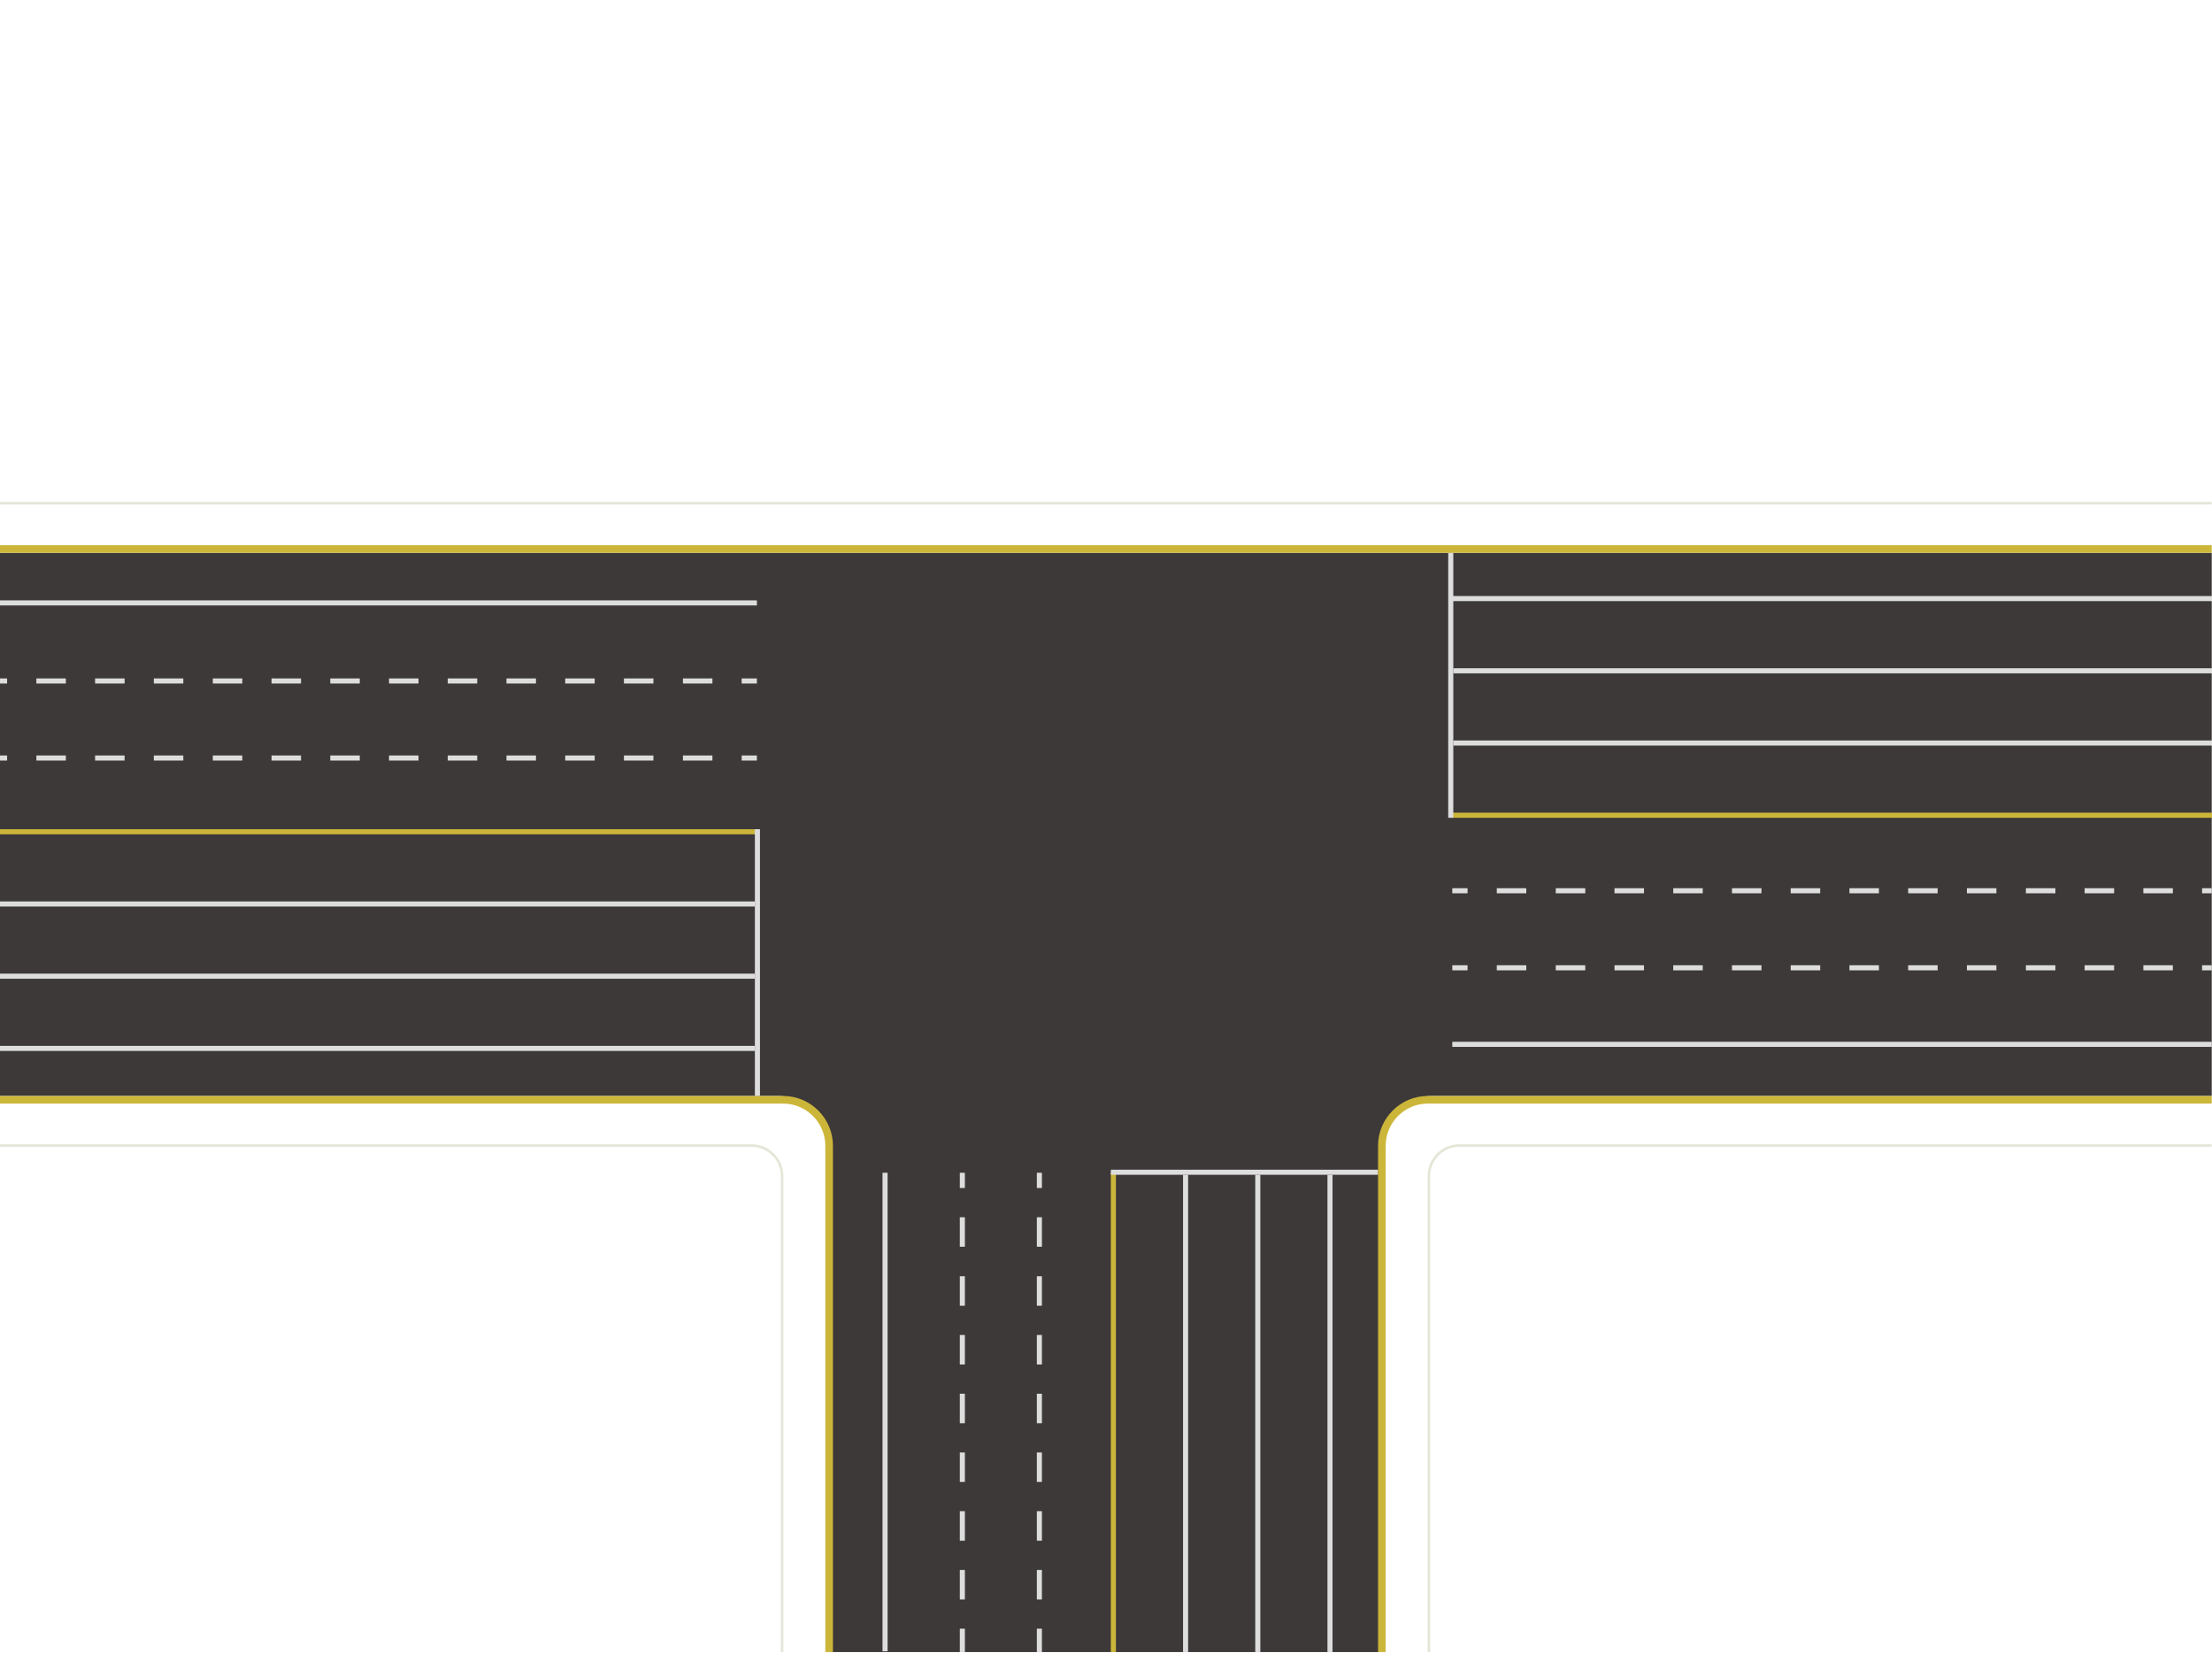
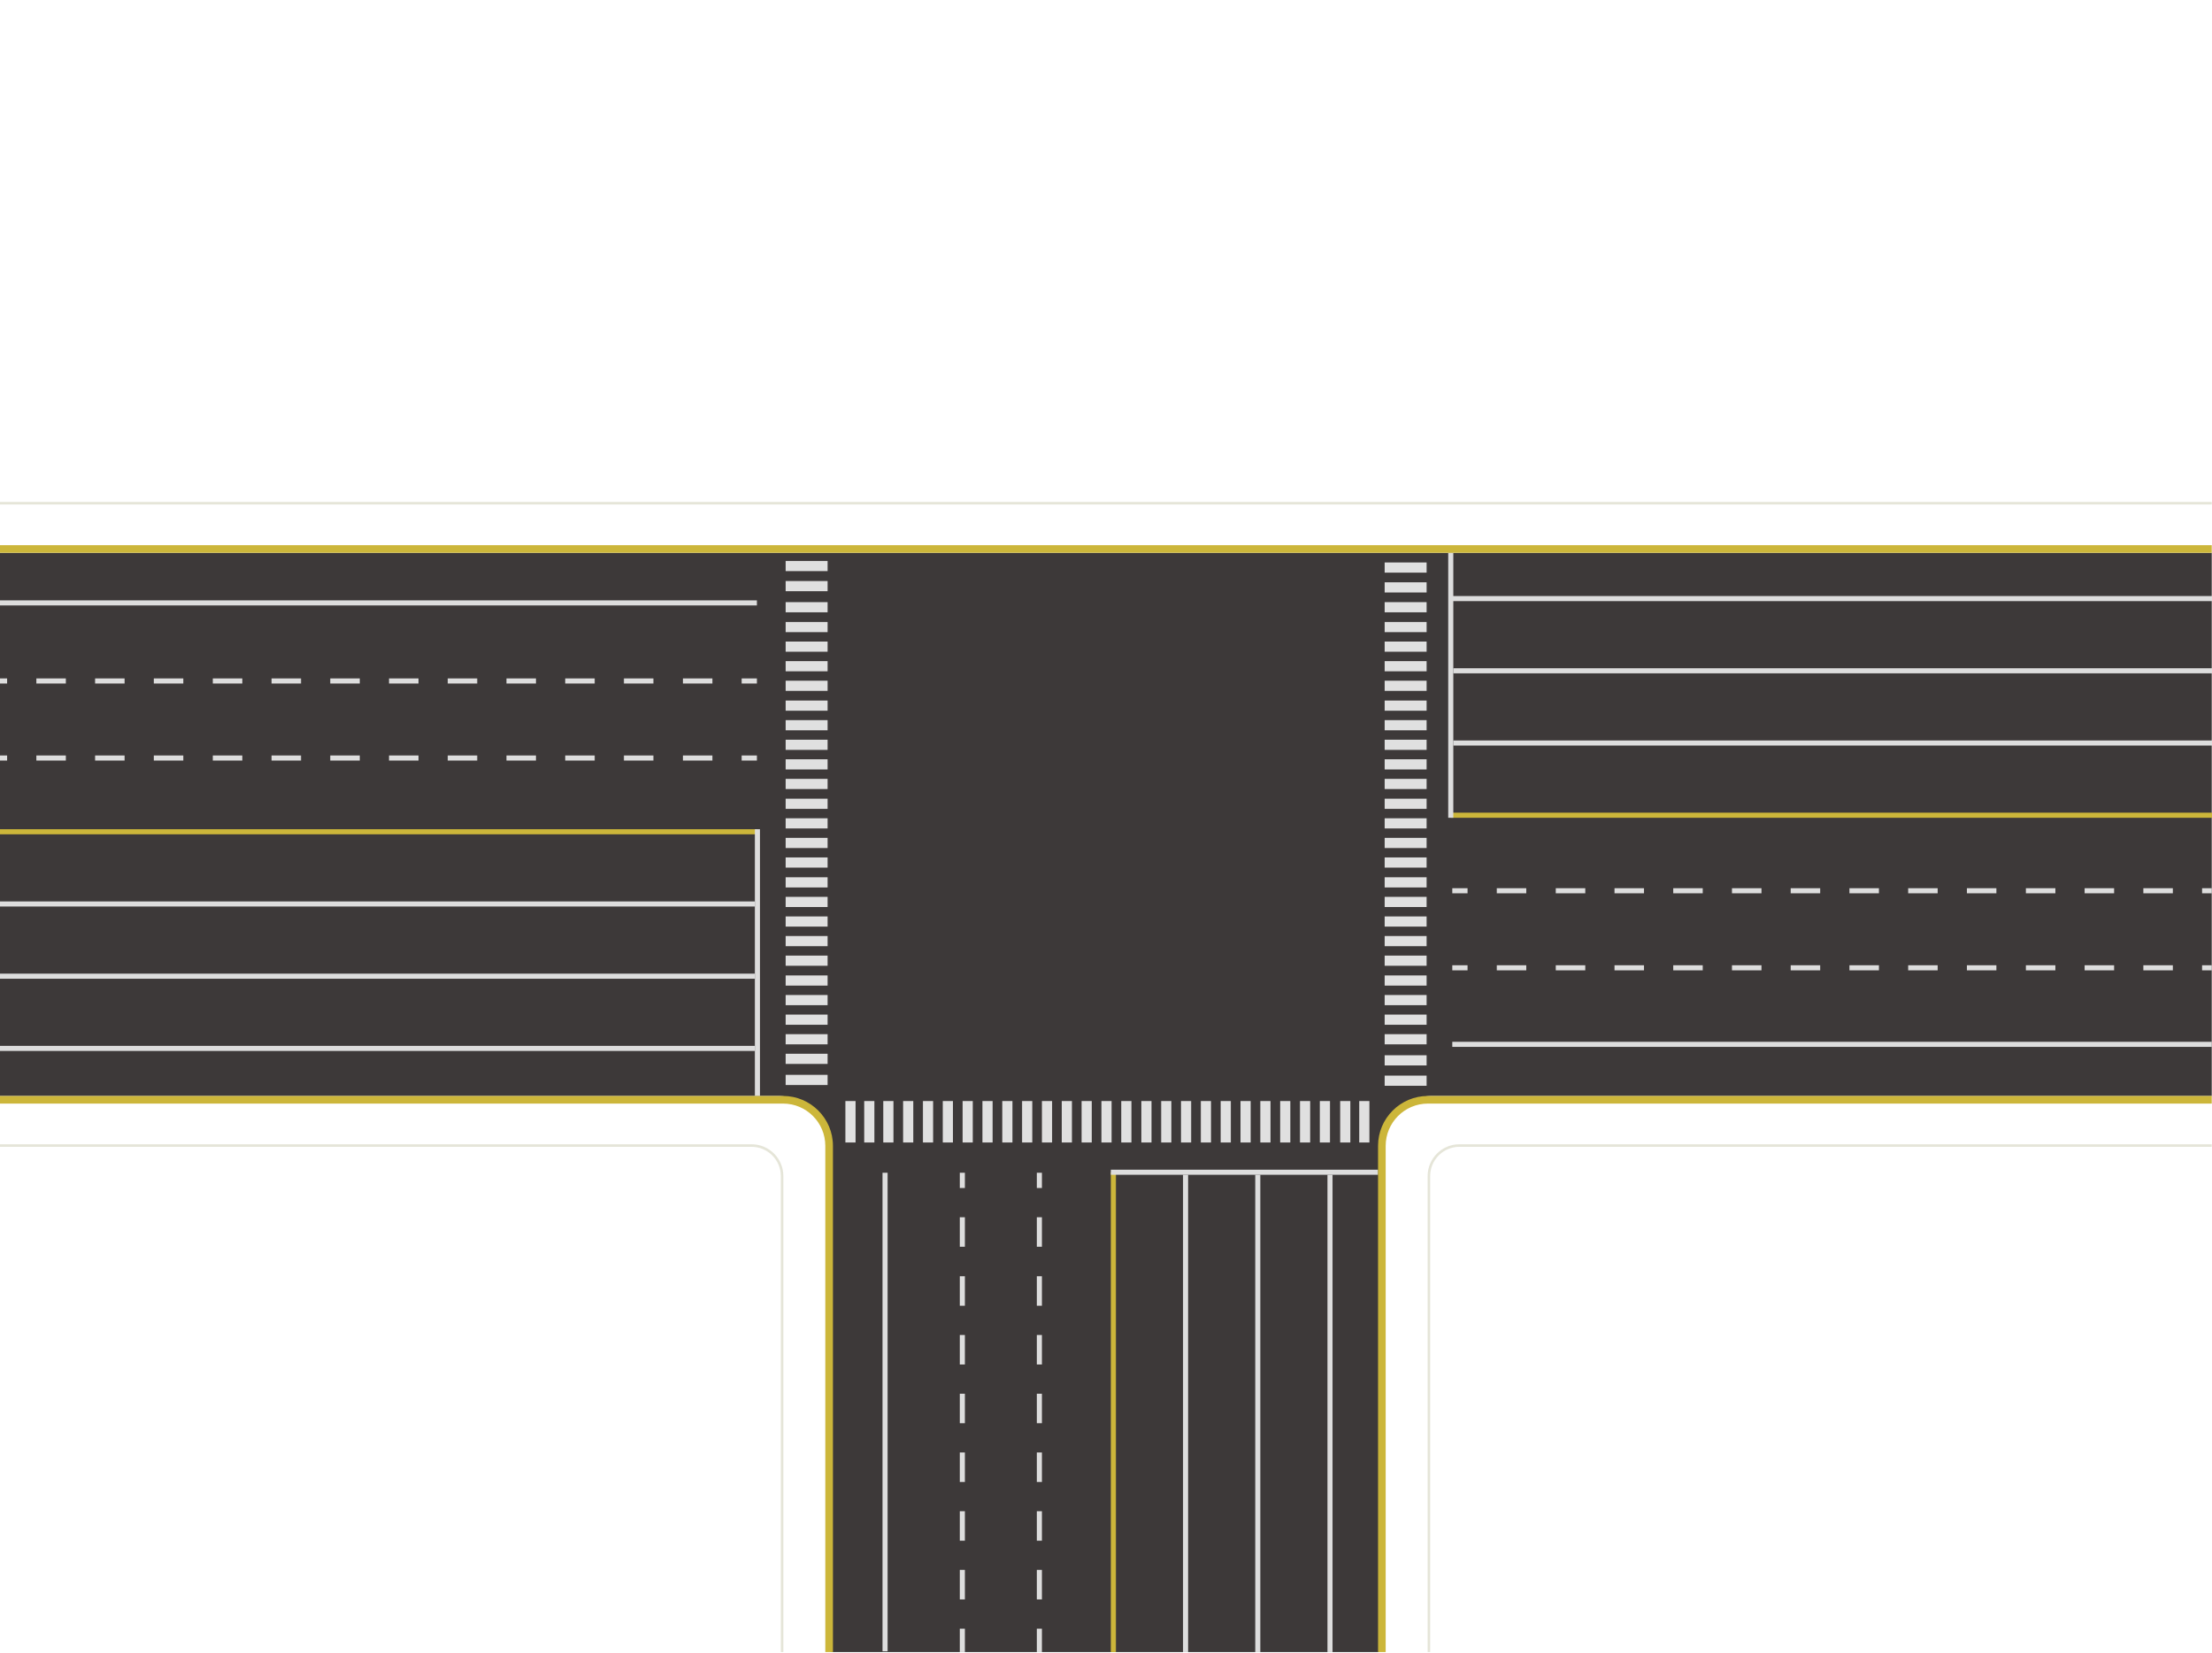
<svg xmlns="http://www.w3.org/2000/svg" version="1.1" id="图层_1" x="0px" y="0px" viewBox="0 0 870 650" style="enable-background:new 0 0 870 650;" xml:space="preserve">
  <style type="text/css">
	.st0{fill:#3D3939;}
- 	.st1{fill:#DDDDDD;}
- 	.st2{fill:#CCB63A;}
- 	.st3{fill:#1EAA39;}
- 	.st4{fill:#E5E5D8;}
+ 	.st1{opacity:0.9;}
+ 	.st2{fill:#F2F2F2;}
+ 	.st3{fill:#DDDDDD;}
+ 	.st4{fill:#CCB63A;}
+ 	.st5{fill:#1EAA39;}
+ 	.st6{fill:#E5E5D8;}
</style>
-   <g>
-     <path class="st0" d="M305.9,217.4H-0.4l0,0v18V413v18l0,0h306.2c11.5,0,20.9,9.4,21,21v197.7l0,0h18h179.6h18l0,0V452   c0-11.6,9.4-21,21-21h306.5l0,0v-18V235.4v-18l0,0H563.5" />
+   <path class="st0" d="M305.9,217.4H-0.4l0,0v18V413v18l0,0h306.2c11.5,0,20.9,9.4,21,21v197.7l0,0h18h179.6h18l0,0V452  c0-11.6,9.4-21,21-21h306.5l0,0v-18V235.4v-18l0,0H563.5" />
+   <g id="人行道">
+     <g class="st1">
+       <rect x="544.6" y="236.8" class="st2" width="16.5" height="4" />
+       <rect x="544.6" y="229" class="st2" width="16.5" height="4" />
+       <rect x="544.6" y="221.2" class="st2" width="16.5" height="4" />
+       <rect x="544.6" y="244.6" class="st2" width="16.5" height="4" />
+       <rect x="544.6" y="252.3" class="st2" width="16.5" height="4" />
+       <rect x="544.6" y="260" class="st2" width="16.5" height="4" />
+       <rect x="544.6" y="267.7" class="st2" width="16.5" height="4" />
+       <rect x="544.6" y="275.5" class="st2" width="16.5" height="4" />
+       <rect x="544.6" y="283.2" class="st2" width="16.5" height="4" />
+       <rect x="544.6" y="290.9" class="st2" width="16.5" height="4" />
+       <rect x="544.6" y="298.6" class="st2" width="16.5" height="4" />
+       <rect x="544.6" y="306.3" class="st2" width="16.5" height="4" />
+       <rect x="544.6" y="314.1" class="st2" width="16.5" height="4" />
+       <rect x="544.6" y="321.8" class="st2" width="16.5" height="4" />
+       <rect x="544.6" y="329.5" class="st2" width="16.5" height="4" />
+       <rect x="544.6" y="337.2" class="st2" width="16.5" height="4" />
+       <rect x="544.6" y="345" class="st2" width="16.5" height="4" />
+       <rect x="544.6" y="352.7" class="st2" width="16.5" height="4" />
+       <rect x="544.6" y="360.4" class="st2" width="16.5" height="4" />
+       <rect x="544.6" y="368.1" class="st2" width="16.5" height="4" />
+       <rect x="544.6" y="375.8" class="st2" width="16.5" height="4" />
+       <rect x="544.6" y="383.6" class="st2" width="16.5" height="4" />
+       <rect x="544.6" y="391.3" class="st2" width="16.5" height="4" />
+       <rect x="544.6" y="399" class="st2" width="16.5" height="4" />
+       <rect x="544.6" y="406.7" class="st2" width="16.5" height="4" />
+       <rect x="544.6" y="415" class="st2" width="16.5" height="4" />
+       <rect x="544.6" y="423" class="st2" width="16.5" height="4" />
+     </g>
+     <g class="st1">
+       <rect x="309" y="236.8" class="st2" width="16.5" height="4" />
+       <rect x="309" y="228.5" class="st2" width="16.5" height="4" />
+       <rect x="309" y="220.6" class="st2" width="16.5" height="4" />
+       <rect x="309" y="244.6" class="st2" width="16.5" height="4" />
+       <rect x="309" y="252.3" class="st2" width="16.5" height="4" />
+       <rect x="309" y="260" class="st2" width="16.5" height="4" />
+       <rect x="309" y="267.7" class="st2" width="16.5" height="4" />
+       <rect x="309" y="275.5" class="st2" width="16.5" height="4" />
+       <rect x="309" y="283.2" class="st2" width="16.5" height="4" />
+       <rect x="309" y="290.9" class="st2" width="16.5" height="4" />
+       <rect x="309" y="298.6" class="st2" width="16.5" height="4" />
+       <rect x="309" y="306.3" class="st2" width="16.5" height="4" />
+       <rect x="309" y="314.1" class="st2" width="16.5" height="4" />
+       <rect x="309" y="321.8" class="st2" width="16.5" height="4" />
+       <rect x="309" y="329.5" class="st2" width="16.5" height="4" />
+       <rect x="309" y="337.2" class="st2" width="16.5" height="4" />
+       <rect x="309" y="345" class="st2" width="16.5" height="4" />
+       <rect x="309" y="352.7" class="st2" width="16.5" height="4" />
+       <rect x="309" y="360.4" class="st2" width="16.5" height="4" />
+       <rect x="309" y="368.1" class="st2" width="16.5" height="4" />
+       <rect x="309" y="375.8" class="st2" width="16.5" height="4" />
+       <rect x="309" y="383.6" class="st2" width="16.5" height="4" />
+       <rect x="309" y="391.3" class="st2" width="16.5" height="4" />
+       <rect x="309" y="399" class="st2" width="16.5" height="4" />
+       <rect x="309" y="406.7" class="st2" width="16.5" height="4" />
+       <rect x="309" y="414.4" class="st2" width="16.5" height="4" />
+       <rect x="309" y="422.7" class="st2" width="16.5" height="4" />
+     </g>
+     <g class="st1">
+       <g>
+         <rect x="519.1" y="433" class="st2" width="4" height="16.3" />
+       </g>
+       <g>
+         <rect x="527.1" y="433" class="st2" width="4" height="16.3" />
+       </g>
+       <g>
+         <rect x="534.6" y="433" class="st2" width="4" height="16.3" />
+       </g>
+       <g>
+         <rect x="511.3" y="433" class="st2" width="4" height="16.3" />
+       </g>
+       <g>
+         <rect x="503.5" y="433" class="st2" width="4" height="16.3" />
+       </g>
+       <g>
+         <rect x="495.7" y="433" class="st2" width="4" height="16.3" />
+       </g>
+       <g>
+         <rect x="487.9" y="433" class="st2" width="4" height="16.3" />
+       </g>
+       <g>
+         <rect x="480.1" y="433" class="st2" width="4" height="16.3" />
+       </g>
+       <g>
+         <rect x="472.3" y="433" class="st2" width="4" height="16.3" />
+       </g>
+       <g>
+         <rect x="464.5" y="433" class="st2" width="4" height="16.3" />
+       </g>
+       <g>
+         <rect x="456.7" y="433" class="st2" width="4" height="16.3" />
+       </g>
+       <g>
+         <rect x="448.9" y="433" class="st2" width="4" height="16.3" />
+       </g>
+       <g>
+         <rect x="441" y="433" class="st2" width="4" height="16.3" />
+       </g>
+       <g>
+         <rect x="433.2" y="433" class="st2" width="4" height="16.3" />
+       </g>
+       <g>
+         <rect x="425.4" y="433" class="st2" width="4" height="16.3" />
+       </g>
+       <g>
+         <rect x="417.6" y="433" class="st2" width="4" height="16.3" />
+       </g>
+       <g>
+         <rect x="409.8" y="433" class="st2" width="4" height="16.3" />
+       </g>
+       <g>
+         <rect x="402" y="433" class="st2" width="4" height="16.3" />
+       </g>
+       <g>
+         <rect x="394.2" y="433" class="st2" width="4" height="16.3" />
+       </g>
+       <g>
+         <rect x="386.4" y="433" class="st2" width="4" height="16.3" />
+       </g>
+       <g>
+         <rect x="378.6" y="433" class="st2" width="4" height="16.3" />
+       </g>
+       <g>
+         <rect x="370.8" y="433" class="st2" width="4" height="16.3" />
+       </g>
+       <g>
+         <rect x="363" y="433" class="st2" width="4" height="16.3" />
+       </g>
+       <g>
+         <rect x="355.2" y="433" class="st2" width="4" height="16.3" />
+       </g>
+       <g>
+         <rect x="347.4" y="433" class="st2" width="4" height="16.3" />
+       </g>
+       <g>
+         <rect x="339.9" y="433" class="st2" width="4" height="16.3" />
+       </g>
+       <g>
+         <rect x="332.5" y="433" class="st2" width="4" height="16.3" />
+       </g>
+     </g>
+   </g>
+   <g>
+     <rect x="106.8" y="266.8" class="st3" width="11.6" height="2" />
+     <rect x="129.9" y="266.8" class="st3" width="11.6" height="2" />
+     <rect x="245.4" y="266.8" class="st3" width="11.6" height="2" />
+     <rect x="222.3" y="266.8" class="st3" width="11.6" height="2" />
+     <rect x="83.7" y="266.8" class="st3" width="11.6" height="2" />
+     <rect x="176.1" y="266.8" class="st3" width="11.6" height="2" />
+     <rect x="199.2" y="266.8" class="st3" width="11.6" height="2" />
+     <rect x="153" y="266.8" class="st3" width="11.6" height="2" />
+     <rect x="14.3" y="266.8" class="st3" width="11.6" height="2" />
+     <rect x="-0.3" y="266.8" class="st3" width="3.1" height="2" />
+     <rect x="37.4" y="266.8" class="st3" width="11.6" height="2" />
+     <rect x="268.6" y="266.8" class="st3" width="11.6" height="2" />
+     <rect x="60.5" y="266.8" class="st3" width="11.6" height="2" />
+     <rect x="291.7" y="266.8" class="st3" width="6" height="2" />
+     <rect x="199.2" y="297.1" class="st3" width="11.6" height="2" />
+     <rect x="222.3" y="297.1" class="st3" width="11.6" height="2" />
+     <rect x="268.6" y="297.1" class="st3" width="11.6" height="2" />
+     <rect x="245.4" y="297.1" class="st3" width="11.6" height="2" />
+     <rect x="153" y="297.1" class="st3" width="11.6" height="2" />
+     <rect x="60.5" y="297.1" class="st3" width="11.6" height="2" />
+     <rect x="14.3" y="297.1" class="st3" width="11.6" height="2" />
+     <rect x="37.4" y="297.1" class="st3" width="11.6" height="2" />
+     <rect x="176.1" y="297.1" class="st3" width="11.6" height="2" />
+     <rect x="-0.3" y="297.1" class="st3" width="3.1" height="2" />
+     <rect x="129.9" y="297.1" class="st3" width="11.6" height="2" />
+     <rect x="106.8" y="297.1" class="st3" width="11.6" height="2" />
+     <rect x="83.7" y="297.1" class="st3" width="11.6" height="2" />
+     <rect x="291.7" y="297.1" class="st3" width="6" height="2" />
+   </g>
+   <g>
    <g>
-       <rect x="106.8" y="266.8" class="st1" width="11.6" height="2" />
-       <rect x="129.9" y="266.8" class="st1" width="11.6" height="2" />
-       <rect x="245.4" y="266.8" class="st1" width="11.6" height="2" />
-       <rect x="222.3" y="266.8" class="st1" width="11.6" height="2" />
-       <rect x="83.7" y="266.8" class="st1" width="11.6" height="2" />
-       <rect x="176.1" y="266.8" class="st1" width="11.6" height="2" />
-       <rect x="199.2" y="266.8" class="st1" width="11.6" height="2" />
-       <rect x="153" y="266.8" class="st1" width="11.6" height="2" />
-       <rect x="14.3" y="266.8" class="st1" width="11.6" height="2" />
-       <rect x="-0.3" y="266.8" class="st1" width="3.1" height="2" />
-       <rect x="37.4" y="266.8" class="st1" width="11.6" height="2" />
-       <rect x="268.6" y="266.8" class="st1" width="11.6" height="2" />
-       <rect x="60.5" y="266.8" class="st1" width="11.6" height="2" />
-       <rect x="291.7" y="266.8" class="st1" width="6" height="2" />
-       <rect x="199.2" y="297.1" class="st1" width="11.6" height="2" />
-       <rect x="222.3" y="297.1" class="st1" width="11.6" height="2" />
-       <rect x="268.6" y="297.1" class="st1" width="11.6" height="2" />
-       <rect x="245.4" y="297.1" class="st1" width="11.6" height="2" />
-       <rect x="153" y="297.1" class="st1" width="11.6" height="2" />
-       <rect x="60.5" y="297.1" class="st1" width="11.6" height="2" />
-       <rect x="14.3" y="297.1" class="st1" width="11.6" height="2" />
-       <rect x="37.4" y="297.1" class="st1" width="11.6" height="2" />
-       <rect x="176.1" y="297.1" class="st1" width="11.6" height="2" />
-       <rect x="-0.3" y="297.1" class="st1" width="3.1" height="2" />
-       <rect x="129.9" y="297.1" class="st1" width="11.6" height="2" />
-       <rect x="106.8" y="297.1" class="st1" width="11.6" height="2" />
-       <rect x="83.7" y="297.1" class="st1" width="11.6" height="2" />
-       <rect x="291.7" y="297.1" class="st1" width="6" height="2" />
-     </g>
+       <rect x="-0.3" y="326.1" class="st4" width="298.2" height="2" />
+     </g>
+     <rect x="-0.3" y="354.5" class="st3" width="297.2" height="2" />
+     <rect x="-0.3" y="236.1" class="st3" width="298" height="2" />
+     <rect x="-0.3" y="382.9" class="st3" width="297.2" height="2" />
+     <rect x="-0.3" y="411.3" class="st3" width="297.2" height="2" />
+     <polygon class="st3" points="296.9,400.7 296.9,398.2 296.9,364.6 296.9,362.2 296.9,326.1 298.9,326.1 298.9,431 296.9,431  " />
+   </g>
+   <g>
+     <rect x="750.5" y="379.6" class="st3" width="11.6" height="2" />
+     <rect x="727.4" y="379.6" class="st3" width="11.6" height="2" />
+     <rect x="611.9" y="379.6" class="st3" width="11.6" height="2" />
+     <rect x="635" y="379.6" class="st3" width="11.6" height="2" />
+     <rect x="773.6" y="379.6" class="st3" width="11.6" height="2" />
+     <rect x="681.2" y="379.6" class="st3" width="11.6" height="2" />
+     <rect x="658.1" y="379.6" class="st3" width="11.6" height="2" />
+     <rect x="704.3" y="379.6" class="st3" width="11.6" height="2" />
+     <rect x="843" y="379.6" class="st3" width="11.6" height="2" />
+     <rect x="866.1" y="379.6" class="st3" width="3.8" height="2" />
+     <rect x="819.9" y="379.6" class="st3" width="11.6" height="2" />
+     <rect x="588.7" y="379.6" class="st3" width="11.6" height="2" />
+     <rect x="796.8" y="379.6" class="st3" width="11.6" height="2" />
+     <rect x="571.2" y="379.6" class="st3" width="6" height="2" />
+     <rect x="658.1" y="349.3" class="st3" width="11.6" height="2" />
+     <rect x="635" y="349.3" class="st3" width="11.6" height="2" />
+     <rect x="588.7" y="349.3" class="st3" width="11.6" height="2" />
+     <rect x="611.9" y="349.3" class="st3" width="11.6" height="2" />
+     <rect x="704.3" y="349.3" class="st3" width="11.6" height="2" />
+     <rect x="796.8" y="349.3" class="st3" width="11.6" height="2" />
+     <rect x="843" y="349.3" class="st3" width="11.6" height="2" />
+     <rect x="819.9" y="349.3" class="st3" width="11.6" height="2" />
+     <rect x="681.2" y="349.3" class="st3" width="11.6" height="2" />
+     <rect x="866.1" y="349.3" class="st3" width="3.8" height="2" />
+     <rect x="727.4" y="349.3" class="st3" width="11.6" height="2" />
+     <rect x="750.5" y="349.3" class="st3" width="11.6" height="2" />
+     <rect x="773.6" y="349.3" class="st3" width="11.6" height="2" />
+     <rect x="571.2" y="349.3" class="st3" width="6" height="2" />
+   </g>
+   <g>
    <g>
-       <g>
-         <rect x="-0.3" y="326.1" class="st2" width="298.2" height="2" />
-       </g>
-       <rect x="-0.3" y="354.5" class="st1" width="297.2" height="2" />
-       <rect x="-0.3" y="236.1" class="st1" width="298" height="2" />
-       <rect x="-0.3" y="382.9" class="st1" width="297.2" height="2" />
-       <rect x="-0.3" y="411.3" class="st1" width="297.2" height="2" />
-       <polygon class="st1" points="296.9,400.7 296.9,398.2 296.9,364.6 296.9,362.2 296.9,326.1 298.9,326.1 298.9,431 296.9,431   " />
-     </g>
+       <rect x="570.6" y="319.6" class="st4" width="299.4" height="2" />
+     </g>
+     <rect x="571.6" y="291.2" class="st3" width="298.4" height="2" />
+     <rect x="571.2" y="409.7" class="st3" width="298.7" height="2" />
+     <rect x="571.6" y="262.8" class="st3" width="298.4" height="2" />
+     <rect x="570.2" y="234.4" class="st3" width="299.8" height="2" />
+     <polygon class="st3" points="571.6,247.1 571.6,249.5 571.6,283.1 571.6,285.6 571.6,321.6 569.6,321.6 569.6,217.4 571.6,217.4     " />
+   </g>
+   <g>
+     <rect x="377.5" y="640.5" class="st3" width="2" height="9.2" />
+     <rect x="377.5" y="617.4" class="st3" width="2" height="11.6" />
+     <rect x="377.5" y="501.9" class="st3" width="2" height="11.6" />
+     <rect x="377.5" y="525" class="st3" width="2" height="11.6" />
+     <rect x="377.5" y="571.2" class="st3" width="2" height="11.6" />
+     <rect x="377.5" y="548.1" class="st3" width="2" height="11.6" />
+     <rect x="377.5" y="594.3" class="st3" width="2" height="11.6" />
+     <rect x="377.5" y="478.7" class="st3" width="2" height="11.6" />
+     <rect x="377.5" y="461.2" class="st3" width="2" height="6" />
+     <rect x="407.8" y="548.1" class="st3" width="2" height="11.6" />
+     <rect x="407.8" y="525" class="st3" width="2" height="11.6" />
+     <rect x="407.8" y="478.7" class="st3" width="2" height="11.6" />
+     <rect x="407.8" y="501.9" class="st3" width="2" height="11.6" />
+     <rect x="407.8" y="594.3" class="st3" width="2" height="11.6" />
+     <rect x="407.8" y="571.2" class="st3" width="2" height="11.6" />
+     <rect x="407.8" y="617.4" class="st3" width="2" height="11.6" />
+     <rect x="407.8" y="640.5" class="st3" width="2" height="9.2" />
+     <rect x="407.8" y="461.2" class="st3" width="2" height="6" />
+   </g>
+   <g>
    <g>
-       <rect x="750.5" y="379.6" class="st1" width="11.6" height="2" />
-       <rect x="727.4" y="379.6" class="st1" width="11.6" height="2" />
-       <rect x="611.9" y="379.6" class="st1" width="11.6" height="2" />
-       <rect x="635" y="379.6" class="st1" width="11.6" height="2" />
-       <rect x="773.6" y="379.6" class="st1" width="11.6" height="2" />
-       <rect x="681.2" y="379.6" class="st1" width="11.6" height="2" />
-       <rect x="658.1" y="379.6" class="st1" width="11.6" height="2" />
-       <rect x="704.3" y="379.6" class="st1" width="11.6" height="2" />
-       <rect x="843" y="379.6" class="st1" width="11.6" height="2" />
-       <rect x="866.1" y="379.6" class="st1" width="3.8" height="2" />
-       <rect x="819.9" y="379.6" class="st1" width="11.6" height="2" />
-       <rect x="588.7" y="379.6" class="st1" width="11.6" height="2" />
-       <rect x="796.8" y="379.6" class="st1" width="11.6" height="2" />
-       <rect x="571.2" y="379.6" class="st1" width="6" height="2" />
-       <rect x="658.1" y="349.3" class="st1" width="11.6" height="2" />
-       <rect x="635" y="349.3" class="st1" width="11.6" height="2" />
-       <rect x="588.7" y="349.3" class="st1" width="11.6" height="2" />
-       <rect x="611.9" y="349.3" class="st1" width="11.6" height="2" />
-       <rect x="704.3" y="349.3" class="st1" width="11.6" height="2" />
-       <rect x="796.8" y="349.3" class="st1" width="11.6" height="2" />
-       <rect x="843" y="349.3" class="st1" width="11.6" height="2" />
-       <rect x="819.9" y="349.3" class="st1" width="11.6" height="2" />
-       <rect x="681.2" y="349.3" class="st1" width="11.6" height="2" />
-       <rect x="866.1" y="349.3" class="st1" width="3.8" height="2" />
-       <rect x="727.4" y="349.3" class="st1" width="11.6" height="2" />
-       <rect x="750.5" y="349.3" class="st1" width="11.6" height="2" />
-       <rect x="773.6" y="349.3" class="st1" width="11.6" height="2" />
-       <rect x="571.2" y="349.3" class="st1" width="6" height="2" />
-     </g>
-     <g>
-       <g>
-         <rect x="570.6" y="319.6" class="st2" width="299.4" height="2" />
-       </g>
-       <rect x="571.6" y="291.2" class="st1" width="298.4" height="2" />
-       <rect x="571.2" y="409.7" class="st1" width="298.7" height="2" />
-       <rect x="571.6" y="262.8" class="st1" width="298.4" height="2" />
-       <rect x="570.2" y="234.4" class="st1" width="299.8" height="2" />
-       <polygon class="st1" points="571.6,247.1 571.6,249.5 571.6,283.1 571.6,285.6 571.6,321.6 569.6,321.6 569.6,217.4 571.6,217.4       " />
-     </g>
-     <g>
-       <rect x="377.5" y="640.5" class="st1" width="2" height="9.2" />
-       <rect x="377.5" y="617.4" class="st1" width="2" height="11.6" />
-       <rect x="377.5" y="501.9" class="st1" width="2" height="11.6" />
-       <rect x="377.5" y="525" class="st1" width="2" height="11.6" />
-       <rect x="377.5" y="571.2" class="st1" width="2" height="11.6" />
-       <rect x="377.5" y="548.1" class="st1" width="2" height="11.6" />
-       <rect x="377.5" y="594.3" class="st1" width="2" height="11.6" />
-       <rect x="377.5" y="478.7" class="st1" width="2" height="11.6" />
-       <rect x="377.5" y="461.2" class="st1" width="2" height="6" />
-       <rect x="407.8" y="548.1" class="st1" width="2" height="11.6" />
-       <rect x="407.8" y="525" class="st1" width="2" height="11.6" />
-       <rect x="407.8" y="478.7" class="st1" width="2" height="11.6" />
-       <rect x="407.8" y="501.9" class="st1" width="2" height="11.6" />
-       <rect x="407.8" y="594.3" class="st1" width="2" height="11.6" />
-       <rect x="407.8" y="571.2" class="st1" width="2" height="11.6" />
-       <rect x="407.8" y="617.4" class="st1" width="2" height="11.6" />
-       <rect x="407.8" y="640.5" class="st1" width="2" height="9.2" />
-       <rect x="407.8" y="461.2" class="st1" width="2" height="6" />
-     </g>
-     <g>
-       <g>
-         <rect x="436.9" y="461" class="st2" width="2" height="188.7" />
-       </g>
-       <rect x="465.3" y="462" class="st1" width="2" height="187.7" />
-       <rect x="347.1" y="461.2" class="st1" width="2" height="188.2" />
-       <rect x="493.7" y="462" class="st1" width="2" height="187.7" />
-       <rect x="522.1" y="462" class="st1" width="2" height="187.7" />
-       <polygon class="st1" points="511.6,462 509.2,462 475.5,462 473.1,462 436.9,462 436.9,460 542,460 542,462   " />
-     </g>
-     <path class="st3" d="M0.9,226.4L0.9,226.4C1,226.4,1.1,226.4,0.9,226.4z" />
-     <path class="st3" d="M0.9,226.4L0.9,226.4C0.8,226.4,0.7,226.4,0.9,226.4z" />
-     <path class="st4" d="M869.9,450H574c-6.9,0-12.5,5.6-12.5,12.5v187.2l0,0h1V462.5c0-6.3,5.1-11.5,11.5-11.5h295.9V450z" />
-     <path class="st2" d="M869.9,434H561.6c-9.2,0-16.6,7.5-16.6,16.6v199.1h-3V450.6c0-10.8,8.8-19.6,19.6-19.6h308.3L869.9,434   L869.9,434z" />
-     <path class="st4" d="M-0.4,451h296c6.3,0,11.5,5.1,11.5,11.5v187.2h1l0,0V462.5c0-6.9-5.6-12.5-12.5-12.5h-296   C-0.4,450-0.4,451-0.4,451z" />
-     <path class="st2" d="M-0.4,434H308c9.2,0,16.6,7.5,16.6,16.6v199.1h3V450.6c0-10.8-8.8-19.6-19.6-19.6H-0.4V434z" />
-     <g>
-       <path class="st4" d="M869.9,197.4H-0.4v1h870.3" />
-     </g>
-     <path class="st2" d="M869.9,217.4H-0.4v-3h870.3" />
-   </g>
+       <rect x="436.9" y="461" class="st4" width="2" height="188.7" />
+     </g>
+     <rect x="465.3" y="462" class="st3" width="2" height="187.7" />
+     <rect x="347.1" y="461.2" class="st3" width="2" height="188.2" />
+     <rect x="493.7" y="462" class="st3" width="2" height="187.7" />
+     <rect x="522.1" y="462" class="st3" width="2" height="187.7" />
+     <polygon class="st3" points="511.6,462 509.2,462 475.5,462 473.1,462 436.9,462 436.9,460 542,460 542,462  " />
+   </g>
+   <path class="st5" d="M0.9,226.4L0.9,226.4C1,226.4,1.1,226.4,0.9,226.4z" />
+   <path class="st5" d="M0.9,226.4L0.9,226.4C0.8,226.4,0.7,226.4,0.9,226.4z" />
+   <path class="st6" d="M869.9,450H574c-6.9,0-12.5,5.6-12.5,12.5v187.2l0,0h1V462.5c0-6.3,5.1-11.5,11.5-11.5h295.9V450z" />
+   <path class="st4" d="M869.9,434H561.6c-9.2,0-16.6,7.5-16.6,16.6v199.1h-3V450.6c0-10.8,8.8-19.6,19.6-19.6h308.3L869.9,434  L869.9,434z" />
+   <path class="st6" d="M-0.4,451h296c6.3,0,11.5,5.1,11.5,11.5v187.2h1l0,0V462.5c0-6.9-5.6-12.5-12.5-12.5h-296  C-0.4,450-0.4,451-0.4,451z" />
+   <path class="st4" d="M-0.4,434H308c9.2,0,16.6,7.5,16.6,16.6v199.1h3V450.6c0-10.8-8.8-19.6-19.6-19.6H-0.4V434z" />
+   <g>
+     <path class="st6" d="M869.9,197.4H-0.4v1h870.3" />
+   </g>
+   <path class="st4" d="M869.9,217.4H-0.4v-3h870.3" />
</svg>
